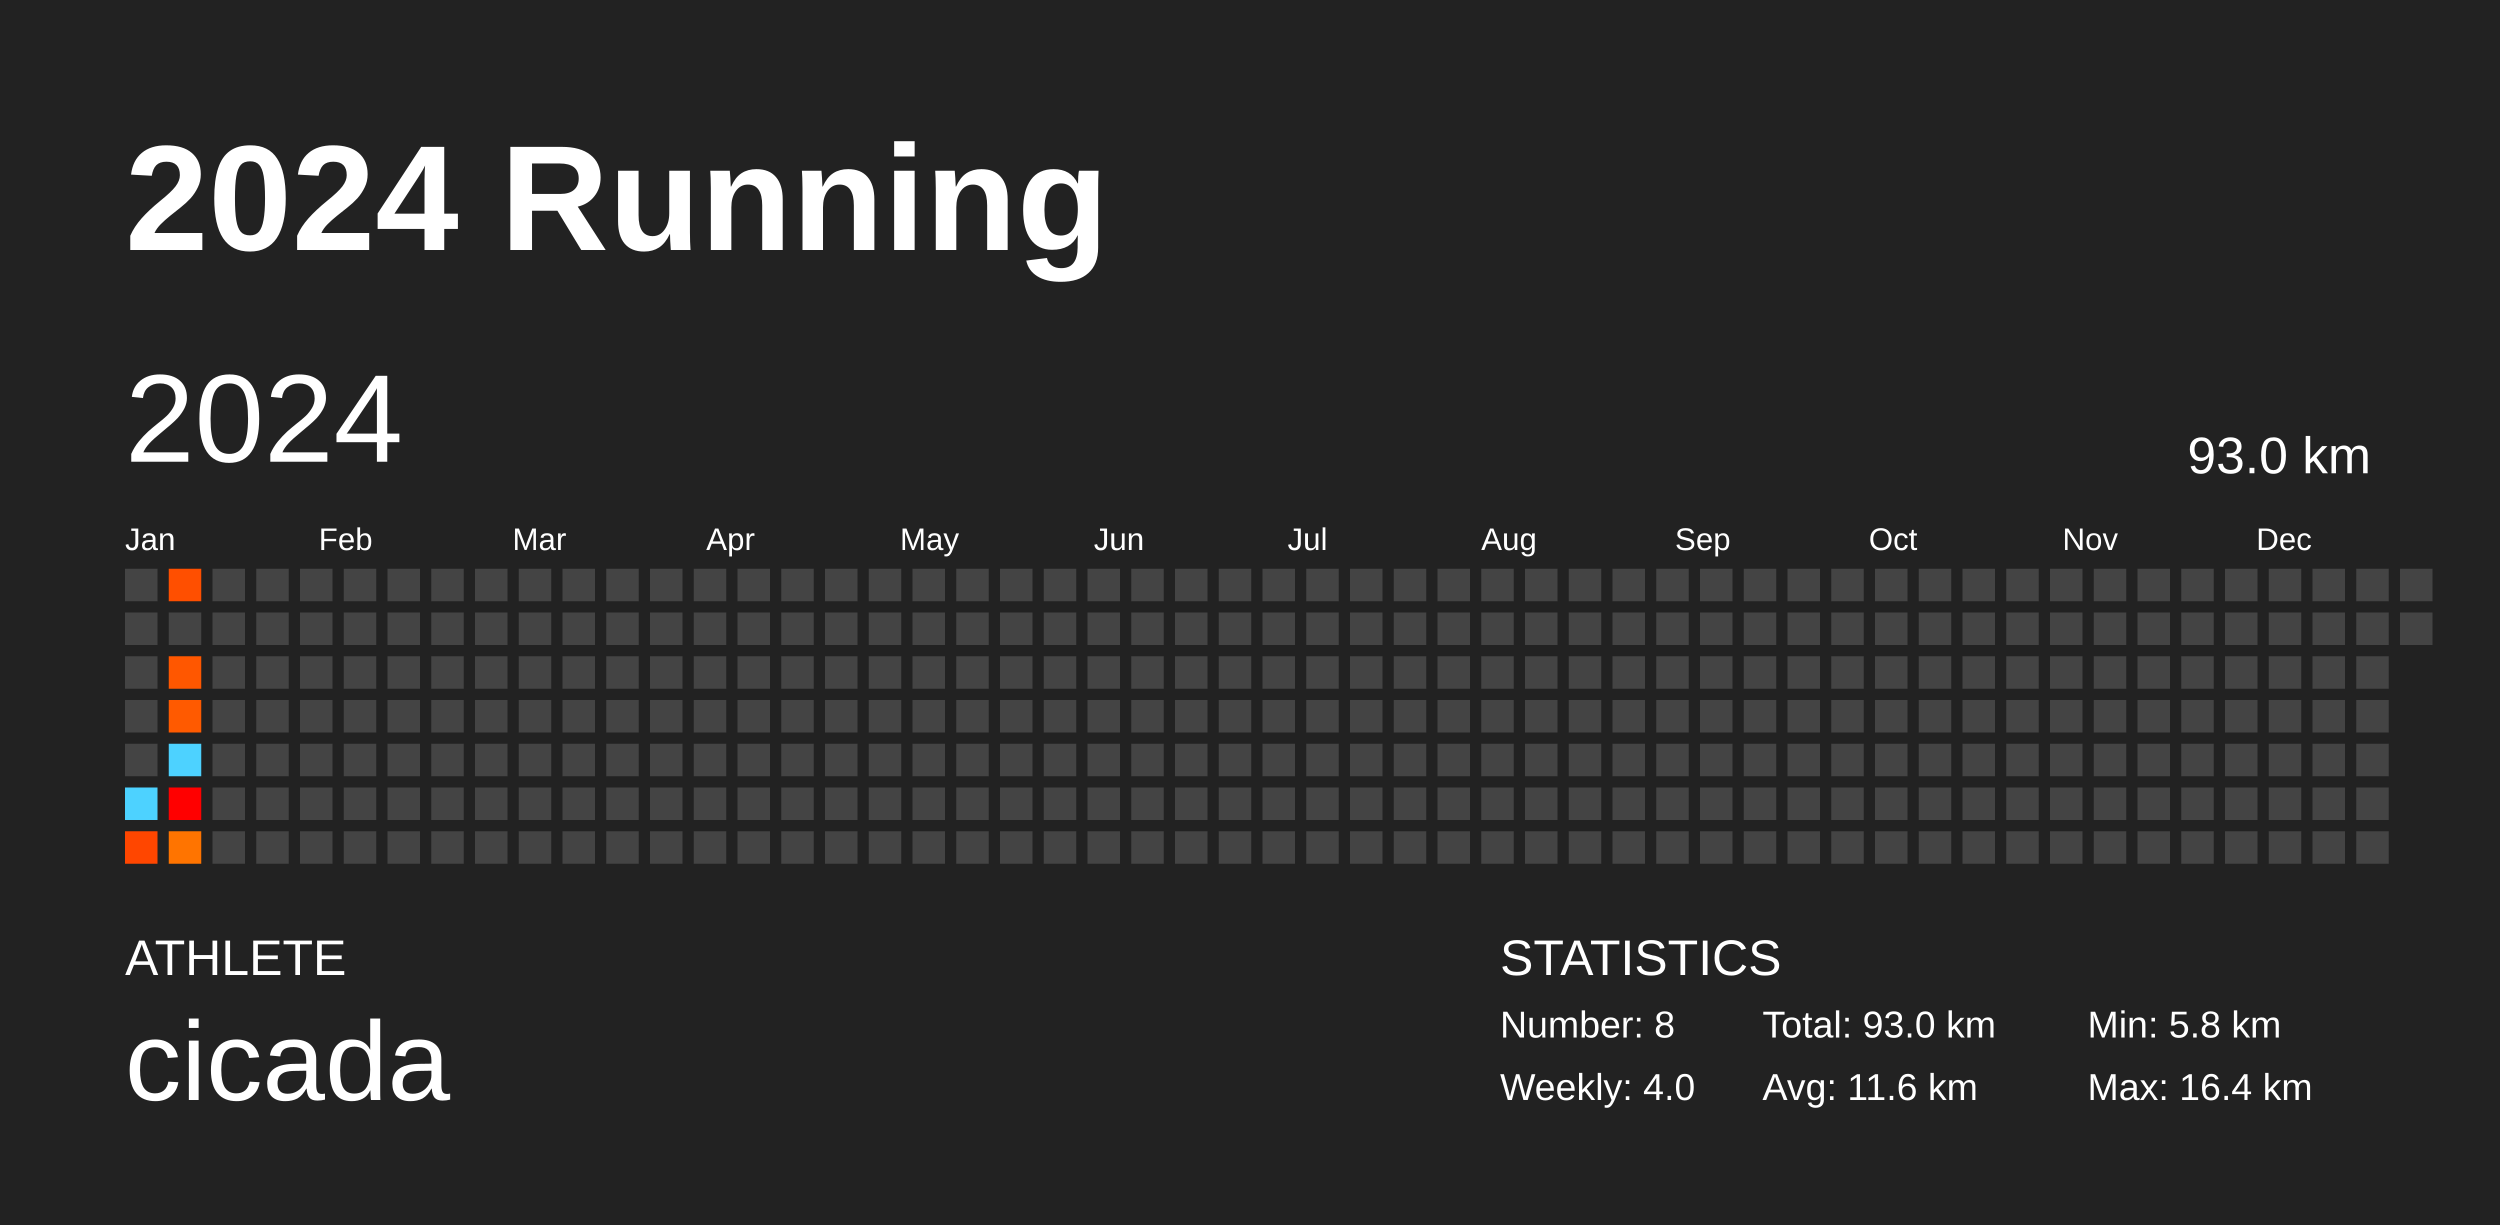
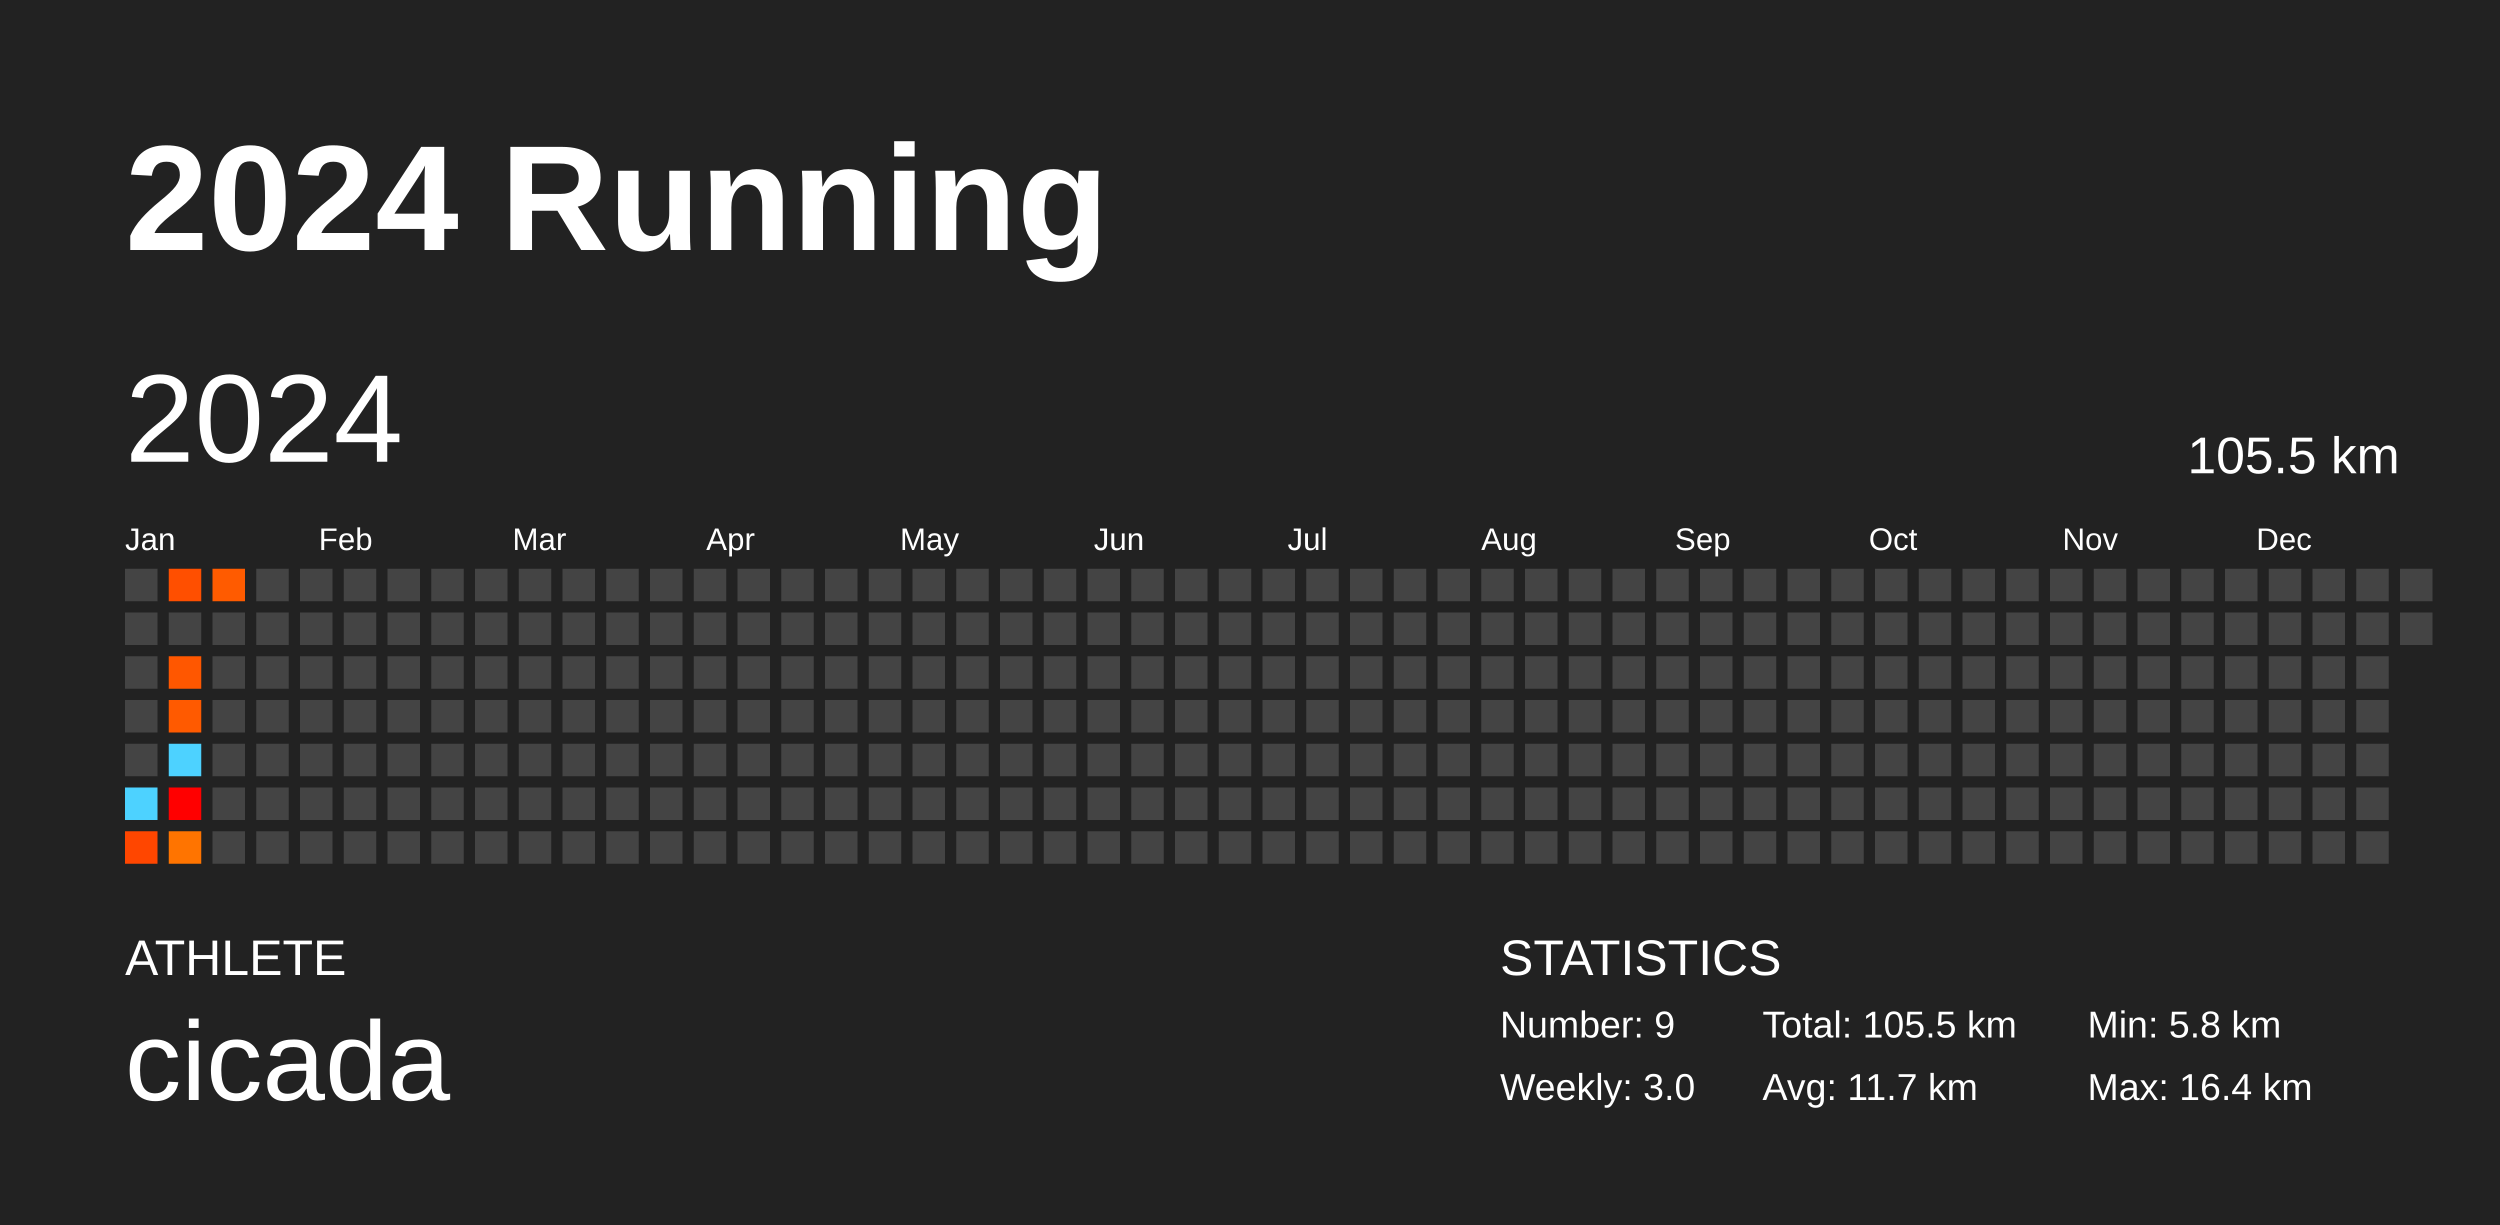
<svg xmlns="http://www.w3.org/2000/svg" baseProfile="full" height="98mm" version="1.1" viewBox="0,0,200,98" width="200mm">
  <defs />
  <rect fill="#222222" height="98" width="200" x="0" y="0" />
  <text fill="#FFFFFF" style="font-size:12px; font-family:Arial; font-weight:bold;" x="10" y="20">2024 Running</text>
  <text fill="#FFFFFF" style="font-size:4px; font-family:Arial" x="10" y="78">ATHLETE</text>
  <text fill="#FFFFFF" style="font-size:9px; font-family:Arial" x="10" y="88">cicada</text>
  <text fill="#FFFFFF" style="font-size:4px; font-family:Arial" x="120" y="78">STATISTICS</text>
-   <text fill="#FFFFFF" style="font-size:3px; font-family:Arial" x="120" y="83">Number: 8</text>
-   <text fill="#FFFFFF" style="font-size:3px; font-family:Arial" x="120" y="88">Weekly: 4.0</text>
-   <text fill="#FFFFFF" style="font-size:3px; font-family:Arial" x="141" y="83">Total: 93.0 km</text>
-   <text fill="#FFFFFF" style="font-size:3px; font-family:Arial" x="141" y="88">Avg: 11.6 km</text>
+   <text fill="#FFFFFF" style="font-size:3px; font-family:Arial" x="120" y="83">Number: 9</text>
+   <text fill="#FFFFFF" style="font-size:3px; font-family:Arial" x="120" y="88">Weekly: 3.0</text>
+   <text fill="#FFFFFF" style="font-size:3px; font-family:Arial" x="141" y="83">Total: 105.5 km</text>
+   <text fill="#FFFFFF" style="font-size:3px; font-family:Arial" x="141" y="88">Avg: 11.7 km</text>
  <text fill="#FFFFFF" style="font-size:3px; font-family:Arial" x="167" y="83">Min: 5.8 km</text>
  <text fill="#FFFFFF" style="font-size:3px; font-family:Arial" x="167" y="88">Max: 16.4 km</text>
  <text dominant-baseline="hanging" fill="#FFFFFF" style="font-size:10.0px; font-family:Arial;" x="10" y="30">2024</text>
-   <text dominant-baseline="hanging" fill="#FFFFFF" style="font-size:4.125px; font-family:Arial;" x="175" y="35">93.0 km</text>
+   <text dominant-baseline="hanging" fill="#FFFFFF" style="font-size:4.125px; font-family:Arial;" x="175" y="35">105.5 km</text>
  <text fill="#FFFFFF" style="font-size:2.5px; font-family:Arial" x="10.0" y="44">Jan</text>
  <text fill="#FFFFFF" style="font-size:2.5px; font-family:Arial" x="25.5" y="44">Feb</text>
  <text fill="#FFFFFF" style="font-size:2.5px; font-family:Arial" x="41.0" y="44">Mar</text>
  <text fill="#FFFFFF" style="font-size:2.5px; font-family:Arial" x="56.5" y="44">Apr</text>
  <text fill="#FFFFFF" style="font-size:2.5px; font-family:Arial" x="72.0" y="44">May</text>
  <text fill="#FFFFFF" style="font-size:2.5px; font-family:Arial" x="87.5" y="44">Jun</text>
  <text fill="#FFFFFF" style="font-size:2.5px; font-family:Arial" x="103.0" y="44">Jul</text>
  <text fill="#FFFFFF" style="font-size:2.5px; font-family:Arial" x="118.5" y="44">Aug</text>
  <text fill="#FFFFFF" style="font-size:2.5px; font-family:Arial" x="134.0" y="44">Sep</text>
  <text fill="#FFFFFF" style="font-size:2.5px; font-family:Arial" x="149.5" y="44">Oct</text>
  <text fill="#FFFFFF" style="font-size:2.5px; font-family:Arial" x="165.0" y="44">Nov</text>
  <text fill="#FFFFFF" style="font-size:2.5px; font-family:Arial" x="180.5" y="44">Dec</text>
  <rect fill="#444444" height="2.6" width="2.6" x="10.0" y="45.5" />
  <rect fill="#444444" height="2.6" width="2.6" x="10.0" y="49.0" />
  <rect fill="#444444" height="2.6" width="2.6" x="10.0" y="52.5" />
  <rect fill="#444444" height="2.6" width="2.6" x="10.0" y="56.0" />
  <rect fill="#444444" height="2.6" width="2.6" x="10.0" y="59.5" />
  <rect fill="#4dd2ff" height="2.6" width="2.6" x="10.0" y="63.0" />
  <rect fill="#ff4600" height="2.6" width="2.6" x="10.0" y="66.5" />
  <rect fill="#ff4f00" height="2.6" width="2.6" x="13.5" y="45.5" />
  <rect fill="#444444" height="2.6" width="2.6" x="13.5" y="49.0" />
  <rect fill="#ff5700" height="2.6" width="2.6" x="13.5" y="52.5" />
  <rect fill="#ff5a00" height="2.6" width="2.6" x="13.5" y="56.0" />
  <rect fill="#4dd2ff" height="2.6" width="2.6" x="13.5" y="59.5" />
  <rect fill="#ff0000" height="2.6" width="2.6" x="13.5" y="63.0" />
  <rect fill="#ff7400" height="2.6" width="2.6" x="13.5" y="66.5" />
-   <rect fill="#444444" height="2.6" width="2.6" x="17.0" y="45.5" />
+   <rect fill="#ff5b00" height="2.6" width="2.6" x="17.0" y="45.5" />
  <rect fill="#444444" height="2.6" width="2.6" x="17.0" y="49.0" />
  <rect fill="#444444" height="2.6" width="2.6" x="17.0" y="52.5" />
  <rect fill="#444444" height="2.6" width="2.6" x="17.0" y="56.0" />
  <rect fill="#444444" height="2.6" width="2.6" x="17.0" y="59.5" />
  <rect fill="#444444" height="2.6" width="2.6" x="17.0" y="63.0" />
  <rect fill="#444444" height="2.6" width="2.6" x="17.0" y="66.5" />
  <rect fill="#444444" height="2.6" width="2.6" x="20.5" y="45.5" />
  <rect fill="#444444" height="2.6" width="2.6" x="20.5" y="49.0" />
  <rect fill="#444444" height="2.6" width="2.6" x="20.5" y="52.5" />
  <rect fill="#444444" height="2.6" width="2.6" x="20.5" y="56.0" />
  <rect fill="#444444" height="2.6" width="2.6" x="20.5" y="59.5" />
  <rect fill="#444444" height="2.6" width="2.6" x="20.5" y="63.0" />
  <rect fill="#444444" height="2.6" width="2.6" x="20.5" y="66.5" />
  <rect fill="#444444" height="2.6" width="2.6" x="24.0" y="45.5" />
  <rect fill="#444444" height="2.6" width="2.6" x="24.0" y="49.0" />
  <rect fill="#444444" height="2.6" width="2.6" x="24.0" y="52.5" />
  <rect fill="#444444" height="2.6" width="2.6" x="24.0" y="56.0" />
  <rect fill="#444444" height="2.6" width="2.6" x="24.0" y="59.5" />
  <rect fill="#444444" height="2.6" width="2.6" x="24.0" y="63.0" />
  <rect fill="#444444" height="2.6" width="2.6" x="24.0" y="66.5" />
  <rect fill="#444444" height="2.6" width="2.6" x="27.5" y="45.5" />
  <rect fill="#444444" height="2.6" width="2.6" x="27.5" y="49.0" />
  <rect fill="#444444" height="2.6" width="2.6" x="27.5" y="52.5" />
  <rect fill="#444444" height="2.6" width="2.6" x="27.5" y="56.0" />
  <rect fill="#444444" height="2.6" width="2.6" x="27.5" y="59.5" />
  <rect fill="#444444" height="2.6" width="2.6" x="27.5" y="63.0" />
  <rect fill="#444444" height="2.6" width="2.6" x="27.5" y="66.5" />
  <rect fill="#444444" height="2.6" width="2.6" x="31.0" y="45.5" />
  <rect fill="#444444" height="2.6" width="2.6" x="31.0" y="49.0" />
  <rect fill="#444444" height="2.6" width="2.6" x="31.0" y="52.5" />
  <rect fill="#444444" height="2.6" width="2.6" x="31.0" y="56.0" />
  <rect fill="#444444" height="2.6" width="2.6" x="31.0" y="59.5" />
  <rect fill="#444444" height="2.6" width="2.6" x="31.0" y="63.0" />
  <rect fill="#444444" height="2.6" width="2.6" x="31.0" y="66.5" />
  <rect fill="#444444" height="2.6" width="2.6" x="34.5" y="45.5" />
  <rect fill="#444444" height="2.6" width="2.6" x="34.5" y="49.0" />
  <rect fill="#444444" height="2.6" width="2.6" x="34.5" y="52.5" />
  <rect fill="#444444" height="2.6" width="2.6" x="34.5" y="56.0" />
  <rect fill="#444444" height="2.6" width="2.6" x="34.5" y="59.5" />
  <rect fill="#444444" height="2.6" width="2.6" x="34.5" y="63.0" />
  <rect fill="#444444" height="2.6" width="2.6" x="34.5" y="66.5" />
  <rect fill="#444444" height="2.6" width="2.6" x="38.0" y="45.5" />
  <rect fill="#444444" height="2.6" width="2.6" x="38.0" y="49.0" />
  <rect fill="#444444" height="2.6" width="2.6" x="38.0" y="52.5" />
  <rect fill="#444444" height="2.6" width="2.6" x="38.0" y="56.0" />
  <rect fill="#444444" height="2.6" width="2.6" x="38.0" y="59.5" />
  <rect fill="#444444" height="2.6" width="2.6" x="38.0" y="63.0" />
  <rect fill="#444444" height="2.6" width="2.6" x="38.0" y="66.5" />
  <rect fill="#444444" height="2.6" width="2.6" x="41.5" y="45.5" />
  <rect fill="#444444" height="2.6" width="2.6" x="41.5" y="49.0" />
  <rect fill="#444444" height="2.6" width="2.6" x="41.5" y="52.5" />
  <rect fill="#444444" height="2.6" width="2.6" x="41.5" y="56.0" />
  <rect fill="#444444" height="2.6" width="2.6" x="41.5" y="59.5" />
  <rect fill="#444444" height="2.6" width="2.6" x="41.5" y="63.0" />
  <rect fill="#444444" height="2.6" width="2.6" x="41.5" y="66.5" />
  <rect fill="#444444" height="2.6" width="2.6" x="45.0" y="45.5" />
  <rect fill="#444444" height="2.6" width="2.6" x="45.0" y="49.0" />
  <rect fill="#444444" height="2.6" width="2.6" x="45.0" y="52.5" />
  <rect fill="#444444" height="2.6" width="2.6" x="45.0" y="56.0" />
  <rect fill="#444444" height="2.6" width="2.6" x="45.0" y="59.5" />
  <rect fill="#444444" height="2.6" width="2.6" x="45.0" y="63.0" />
  <rect fill="#444444" height="2.6" width="2.6" x="45.0" y="66.5" />
  <rect fill="#444444" height="2.6" width="2.6" x="48.5" y="45.5" />
  <rect fill="#444444" height="2.6" width="2.6" x="48.5" y="49.0" />
  <rect fill="#444444" height="2.6" width="2.6" x="48.5" y="52.5" />
  <rect fill="#444444" height="2.6" width="2.6" x="48.5" y="56.0" />
  <rect fill="#444444" height="2.6" width="2.6" x="48.5" y="59.5" />
  <rect fill="#444444" height="2.6" width="2.6" x="48.5" y="63.0" />
  <rect fill="#444444" height="2.6" width="2.6" x="48.5" y="66.5" />
  <rect fill="#444444" height="2.6" width="2.6" x="52.0" y="45.5" />
  <rect fill="#444444" height="2.6" width="2.6" x="52.0" y="49.0" />
  <rect fill="#444444" height="2.6" width="2.6" x="52.0" y="52.5" />
  <rect fill="#444444" height="2.6" width="2.6" x="52.0" y="56.0" />
  <rect fill="#444444" height="2.6" width="2.6" x="52.0" y="59.5" />
  <rect fill="#444444" height="2.6" width="2.6" x="52.0" y="63.0" />
  <rect fill="#444444" height="2.6" width="2.6" x="52.0" y="66.5" />
  <rect fill="#444444" height="2.6" width="2.6" x="55.5" y="45.5" />
  <rect fill="#444444" height="2.6" width="2.6" x="55.5" y="49.0" />
  <rect fill="#444444" height="2.6" width="2.6" x="55.5" y="52.5" />
  <rect fill="#444444" height="2.6" width="2.6" x="55.5" y="56.0" />
  <rect fill="#444444" height="2.6" width="2.6" x="55.5" y="59.5" />
  <rect fill="#444444" height="2.6" width="2.6" x="55.5" y="63.0" />
  <rect fill="#444444" height="2.6" width="2.6" x="55.5" y="66.5" />
  <rect fill="#444444" height="2.6" width="2.6" x="59.0" y="45.5" />
  <rect fill="#444444" height="2.6" width="2.6" x="59.0" y="49.0" />
  <rect fill="#444444" height="2.6" width="2.6" x="59.0" y="52.5" />
  <rect fill="#444444" height="2.6" width="2.6" x="59.0" y="56.0" />
  <rect fill="#444444" height="2.6" width="2.6" x="59.0" y="59.5" />
  <rect fill="#444444" height="2.6" width="2.6" x="59.0" y="63.0" />
  <rect fill="#444444" height="2.6" width="2.6" x="59.0" y="66.5" />
  <rect fill="#444444" height="2.6" width="2.6" x="62.5" y="45.5" />
  <rect fill="#444444" height="2.6" width="2.6" x="62.5" y="49.0" />
  <rect fill="#444444" height="2.6" width="2.6" x="62.5" y="52.5" />
  <rect fill="#444444" height="2.6" width="2.6" x="62.5" y="56.0" />
  <rect fill="#444444" height="2.6" width="2.6" x="62.5" y="59.5" />
  <rect fill="#444444" height="2.6" width="2.6" x="62.5" y="63.0" />
  <rect fill="#444444" height="2.6" width="2.6" x="62.5" y="66.5" />
  <rect fill="#444444" height="2.6" width="2.6" x="66.0" y="45.5" />
  <rect fill="#444444" height="2.6" width="2.6" x="66.0" y="49.0" />
  <rect fill="#444444" height="2.6" width="2.6" x="66.0" y="52.5" />
  <rect fill="#444444" height="2.6" width="2.6" x="66.0" y="56.0" />
  <rect fill="#444444" height="2.6" width="2.6" x="66.0" y="59.5" />
  <rect fill="#444444" height="2.6" width="2.6" x="66.0" y="63.0" />
  <rect fill="#444444" height="2.6" width="2.6" x="66.0" y="66.5" />
  <rect fill="#444444" height="2.6" width="2.6" x="69.5" y="45.5" />
  <rect fill="#444444" height="2.6" width="2.6" x="69.5" y="49.0" />
  <rect fill="#444444" height="2.6" width="2.6" x="69.5" y="52.5" />
  <rect fill="#444444" height="2.6" width="2.6" x="69.5" y="56.0" />
  <rect fill="#444444" height="2.6" width="2.6" x="69.5" y="59.5" />
  <rect fill="#444444" height="2.6" width="2.6" x="69.5" y="63.0" />
  <rect fill="#444444" height="2.6" width="2.6" x="69.5" y="66.5" />
  <rect fill="#444444" height="2.6" width="2.6" x="73.0" y="45.5" />
  <rect fill="#444444" height="2.6" width="2.6" x="73.0" y="49.0" />
  <rect fill="#444444" height="2.6" width="2.6" x="73.0" y="52.5" />
  <rect fill="#444444" height="2.6" width="2.6" x="73.0" y="56.0" />
  <rect fill="#444444" height="2.6" width="2.6" x="73.0" y="59.5" />
  <rect fill="#444444" height="2.6" width="2.6" x="73.0" y="63.0" />
  <rect fill="#444444" height="2.6" width="2.6" x="73.0" y="66.5" />
  <rect fill="#444444" height="2.6" width="2.6" x="76.5" y="45.5" />
  <rect fill="#444444" height="2.6" width="2.6" x="76.5" y="49.0" />
  <rect fill="#444444" height="2.6" width="2.6" x="76.5" y="52.5" />
  <rect fill="#444444" height="2.6" width="2.6" x="76.5" y="56.0" />
  <rect fill="#444444" height="2.6" width="2.6" x="76.5" y="59.5" />
  <rect fill="#444444" height="2.6" width="2.6" x="76.5" y="63.0" />
  <rect fill="#444444" height="2.6" width="2.6" x="76.5" y="66.5" />
  <rect fill="#444444" height="2.6" width="2.6" x="80.0" y="45.5" />
  <rect fill="#444444" height="2.6" width="2.6" x="80.0" y="49.0" />
  <rect fill="#444444" height="2.6" width="2.6" x="80.0" y="52.5" />
  <rect fill="#444444" height="2.6" width="2.6" x="80.0" y="56.0" />
  <rect fill="#444444" height="2.6" width="2.6" x="80.0" y="59.5" />
  <rect fill="#444444" height="2.6" width="2.6" x="80.0" y="63.0" />
  <rect fill="#444444" height="2.6" width="2.6" x="80.0" y="66.5" />
  <rect fill="#444444" height="2.6" width="2.6" x="83.5" y="45.5" />
  <rect fill="#444444" height="2.6" width="2.6" x="83.5" y="49.0" />
  <rect fill="#444444" height="2.6" width="2.6" x="83.5" y="52.5" />
  <rect fill="#444444" height="2.6" width="2.6" x="83.5" y="56.0" />
  <rect fill="#444444" height="2.6" width="2.6" x="83.5" y="59.5" />
  <rect fill="#444444" height="2.6" width="2.6" x="83.5" y="63.0" />
  <rect fill="#444444" height="2.6" width="2.6" x="83.5" y="66.5" />
  <rect fill="#444444" height="2.6" width="2.6" x="87.0" y="45.5" />
  <rect fill="#444444" height="2.6" width="2.6" x="87.0" y="49.0" />
  <rect fill="#444444" height="2.6" width="2.6" x="87.0" y="52.5" />
  <rect fill="#444444" height="2.6" width="2.6" x="87.0" y="56.0" />
  <rect fill="#444444" height="2.6" width="2.6" x="87.0" y="59.5" />
  <rect fill="#444444" height="2.6" width="2.6" x="87.0" y="63.0" />
  <rect fill="#444444" height="2.6" width="2.6" x="87.0" y="66.5" />
  <rect fill="#444444" height="2.6" width="2.6" x="90.5" y="45.5" />
  <rect fill="#444444" height="2.6" width="2.6" x="90.5" y="49.0" />
  <rect fill="#444444" height="2.6" width="2.6" x="90.5" y="52.5" />
  <rect fill="#444444" height="2.6" width="2.6" x="90.5" y="56.0" />
  <rect fill="#444444" height="2.6" width="2.6" x="90.5" y="59.5" />
  <rect fill="#444444" height="2.6" width="2.6" x="90.5" y="63.0" />
  <rect fill="#444444" height="2.6" width="2.6" x="90.5" y="66.5" />
  <rect fill="#444444" height="2.6" width="2.6" x="94.0" y="45.5" />
  <rect fill="#444444" height="2.6" width="2.6" x="94.0" y="49.0" />
  <rect fill="#444444" height="2.6" width="2.6" x="94.0" y="52.5" />
  <rect fill="#444444" height="2.6" width="2.6" x="94.0" y="56.0" />
  <rect fill="#444444" height="2.6" width="2.6" x="94.0" y="59.5" />
  <rect fill="#444444" height="2.6" width="2.6" x="94.0" y="63.0" />
  <rect fill="#444444" height="2.6" width="2.6" x="94.0" y="66.5" />
  <rect fill="#444444" height="2.6" width="2.6" x="97.5" y="45.5" />
  <rect fill="#444444" height="2.6" width="2.6" x="97.5" y="49.0" />
  <rect fill="#444444" height="2.6" width="2.6" x="97.5" y="52.5" />
  <rect fill="#444444" height="2.6" width="2.6" x="97.5" y="56.0" />
  <rect fill="#444444" height="2.6" width="2.6" x="97.5" y="59.5" />
  <rect fill="#444444" height="2.6" width="2.6" x="97.5" y="63.0" />
  <rect fill="#444444" height="2.6" width="2.6" x="97.5" y="66.5" />
  <rect fill="#444444" height="2.6" width="2.6" x="101.0" y="45.5" />
  <rect fill="#444444" height="2.6" width="2.6" x="101.0" y="49.0" />
  <rect fill="#444444" height="2.6" width="2.6" x="101.0" y="52.5" />
  <rect fill="#444444" height="2.6" width="2.6" x="101.0" y="56.0" />
  <rect fill="#444444" height="2.6" width="2.6" x="101.0" y="59.5" />
  <rect fill="#444444" height="2.6" width="2.6" x="101.0" y="63.0" />
  <rect fill="#444444" height="2.6" width="2.6" x="101.0" y="66.5" />
  <rect fill="#444444" height="2.6" width="2.6" x="104.5" y="45.5" />
  <rect fill="#444444" height="2.6" width="2.6" x="104.5" y="49.0" />
  <rect fill="#444444" height="2.6" width="2.6" x="104.5" y="52.5" />
  <rect fill="#444444" height="2.6" width="2.6" x="104.5" y="56.0" />
  <rect fill="#444444" height="2.6" width="2.6" x="104.5" y="59.5" />
  <rect fill="#444444" height="2.6" width="2.6" x="104.5" y="63.0" />
  <rect fill="#444444" height="2.6" width="2.6" x="104.5" y="66.5" />
  <rect fill="#444444" height="2.6" width="2.6" x="108.0" y="45.5" />
  <rect fill="#444444" height="2.6" width="2.6" x="108.0" y="49.0" />
  <rect fill="#444444" height="2.6" width="2.6" x="108.0" y="52.5" />
  <rect fill="#444444" height="2.6" width="2.6" x="108.0" y="56.0" />
  <rect fill="#444444" height="2.6" width="2.6" x="108.0" y="59.5" />
  <rect fill="#444444" height="2.6" width="2.6" x="108.0" y="63.0" />
  <rect fill="#444444" height="2.6" width="2.6" x="108.0" y="66.5" />
  <rect fill="#444444" height="2.6" width="2.6" x="111.5" y="45.5" />
  <rect fill="#444444" height="2.6" width="2.6" x="111.5" y="49.0" />
  <rect fill="#444444" height="2.6" width="2.6" x="111.5" y="52.5" />
  <rect fill="#444444" height="2.6" width="2.6" x="111.5" y="56.0" />
  <rect fill="#444444" height="2.6" width="2.6" x="111.5" y="59.5" />
  <rect fill="#444444" height="2.6" width="2.6" x="111.5" y="63.0" />
  <rect fill="#444444" height="2.6" width="2.6" x="111.5" y="66.5" />
  <rect fill="#444444" height="2.6" width="2.6" x="115.0" y="45.5" />
  <rect fill="#444444" height="2.6" width="2.6" x="115.0" y="49.0" />
  <rect fill="#444444" height="2.6" width="2.6" x="115.0" y="52.5" />
  <rect fill="#444444" height="2.6" width="2.6" x="115.0" y="56.0" />
  <rect fill="#444444" height="2.6" width="2.6" x="115.0" y="59.5" />
  <rect fill="#444444" height="2.6" width="2.6" x="115.0" y="63.0" />
  <rect fill="#444444" height="2.6" width="2.6" x="115.0" y="66.5" />
  <rect fill="#444444" height="2.6" width="2.6" x="118.5" y="45.5" />
  <rect fill="#444444" height="2.6" width="2.6" x="118.5" y="49.0" />
  <rect fill="#444444" height="2.6" width="2.6" x="118.5" y="52.5" />
  <rect fill="#444444" height="2.6" width="2.6" x="118.5" y="56.0" />
  <rect fill="#444444" height="2.6" width="2.6" x="118.5" y="59.5" />
  <rect fill="#444444" height="2.6" width="2.6" x="118.5" y="63.0" />
  <rect fill="#444444" height="2.6" width="2.6" x="118.5" y="66.5" />
  <rect fill="#444444" height="2.6" width="2.6" x="122.0" y="45.5" />
  <rect fill="#444444" height="2.6" width="2.6" x="122.0" y="49.0" />
  <rect fill="#444444" height="2.6" width="2.6" x="122.0" y="52.5" />
  <rect fill="#444444" height="2.6" width="2.6" x="122.0" y="56.0" />
  <rect fill="#444444" height="2.6" width="2.6" x="122.0" y="59.5" />
  <rect fill="#444444" height="2.6" width="2.6" x="122.0" y="63.0" />
  <rect fill="#444444" height="2.6" width="2.6" x="122.0" y="66.5" />
  <rect fill="#444444" height="2.6" width="2.6" x="125.5" y="45.5" />
  <rect fill="#444444" height="2.6" width="2.6" x="125.5" y="49.0" />
  <rect fill="#444444" height="2.6" width="2.6" x="125.5" y="52.5" />
  <rect fill="#444444" height="2.6" width="2.6" x="125.5" y="56.0" />
  <rect fill="#444444" height="2.6" width="2.6" x="125.5" y="59.5" />
  <rect fill="#444444" height="2.6" width="2.6" x="125.5" y="63.0" />
  <rect fill="#444444" height="2.6" width="2.6" x="125.5" y="66.5" />
  <rect fill="#444444" height="2.6" width="2.6" x="129.0" y="45.5" />
  <rect fill="#444444" height="2.6" width="2.6" x="129.0" y="49.0" />
  <rect fill="#444444" height="2.6" width="2.6" x="129.0" y="52.5" />
  <rect fill="#444444" height="2.6" width="2.6" x="129.0" y="56.0" />
  <rect fill="#444444" height="2.6" width="2.6" x="129.0" y="59.5" />
  <rect fill="#444444" height="2.6" width="2.6" x="129.0" y="63.0" />
  <rect fill="#444444" height="2.6" width="2.6" x="129.0" y="66.5" />
  <rect fill="#444444" height="2.6" width="2.6" x="132.5" y="45.5" />
  <rect fill="#444444" height="2.6" width="2.6" x="132.5" y="49.0" />
  <rect fill="#444444" height="2.6" width="2.6" x="132.5" y="52.5" />
  <rect fill="#444444" height="2.6" width="2.6" x="132.5" y="56.0" />
  <rect fill="#444444" height="2.6" width="2.6" x="132.5" y="59.5" />
  <rect fill="#444444" height="2.6" width="2.6" x="132.5" y="63.0" />
  <rect fill="#444444" height="2.6" width="2.6" x="132.5" y="66.5" />
  <rect fill="#444444" height="2.6" width="2.6" x="136.0" y="45.5" />
  <rect fill="#444444" height="2.6" width="2.6" x="136.0" y="49.0" />
  <rect fill="#444444" height="2.6" width="2.6" x="136.0" y="52.5" />
  <rect fill="#444444" height="2.6" width="2.6" x="136.0" y="56.0" />
  <rect fill="#444444" height="2.6" width="2.6" x="136.0" y="59.5" />
  <rect fill="#444444" height="2.6" width="2.6" x="136.0" y="63.0" />
  <rect fill="#444444" height="2.6" width="2.6" x="136.0" y="66.5" />
  <rect fill="#444444" height="2.6" width="2.6" x="139.5" y="45.5" />
  <rect fill="#444444" height="2.6" width="2.6" x="139.5" y="49.0" />
  <rect fill="#444444" height="2.6" width="2.6" x="139.5" y="52.5" />
  <rect fill="#444444" height="2.6" width="2.6" x="139.5" y="56.0" />
  <rect fill="#444444" height="2.6" width="2.6" x="139.5" y="59.5" />
  <rect fill="#444444" height="2.6" width="2.6" x="139.5" y="63.0" />
  <rect fill="#444444" height="2.6" width="2.6" x="139.5" y="66.5" />
  <rect fill="#444444" height="2.6" width="2.6" x="143.0" y="45.5" />
  <rect fill="#444444" height="2.6" width="2.6" x="143.0" y="49.0" />
  <rect fill="#444444" height="2.6" width="2.6" x="143.0" y="52.5" />
  <rect fill="#444444" height="2.6" width="2.6" x="143.0" y="56.0" />
  <rect fill="#444444" height="2.6" width="2.6" x="143.0" y="59.5" />
  <rect fill="#444444" height="2.6" width="2.6" x="143.0" y="63.0" />
  <rect fill="#444444" height="2.6" width="2.6" x="143.0" y="66.5" />
  <rect fill="#444444" height="2.6" width="2.6" x="146.5" y="45.5" />
  <rect fill="#444444" height="2.6" width="2.6" x="146.5" y="49.0" />
  <rect fill="#444444" height="2.6" width="2.6" x="146.5" y="52.5" />
  <rect fill="#444444" height="2.6" width="2.6" x="146.5" y="56.0" />
  <rect fill="#444444" height="2.6" width="2.6" x="146.5" y="59.5" />
  <rect fill="#444444" height="2.6" width="2.6" x="146.5" y="63.0" />
  <rect fill="#444444" height="2.6" width="2.6" x="146.5" y="66.5" />
  <rect fill="#444444" height="2.6" width="2.6" x="150.0" y="45.5" />
  <rect fill="#444444" height="2.6" width="2.6" x="150.0" y="49.0" />
  <rect fill="#444444" height="2.6" width="2.6" x="150.0" y="52.5" />
  <rect fill="#444444" height="2.6" width="2.6" x="150.0" y="56.0" />
  <rect fill="#444444" height="2.6" width="2.6" x="150.0" y="59.5" />
  <rect fill="#444444" height="2.6" width="2.6" x="150.0" y="63.0" />
  <rect fill="#444444" height="2.6" width="2.6" x="150.0" y="66.5" />
  <rect fill="#444444" height="2.6" width="2.6" x="153.5" y="45.5" />
  <rect fill="#444444" height="2.6" width="2.6" x="153.5" y="49.0" />
  <rect fill="#444444" height="2.6" width="2.6" x="153.5" y="52.5" />
  <rect fill="#444444" height="2.6" width="2.6" x="153.5" y="56.0" />
  <rect fill="#444444" height="2.6" width="2.6" x="153.5" y="59.5" />
  <rect fill="#444444" height="2.6" width="2.6" x="153.5" y="63.0" />
  <rect fill="#444444" height="2.6" width="2.6" x="153.5" y="66.5" />
  <rect fill="#444444" height="2.6" width="2.6" x="157.0" y="45.5" />
  <rect fill="#444444" height="2.6" width="2.6" x="157.0" y="49.0" />
  <rect fill="#444444" height="2.6" width="2.6" x="157.0" y="52.5" />
  <rect fill="#444444" height="2.6" width="2.6" x="157.0" y="56.0" />
  <rect fill="#444444" height="2.6" width="2.6" x="157.0" y="59.5" />
  <rect fill="#444444" height="2.6" width="2.6" x="157.0" y="63.0" />
  <rect fill="#444444" height="2.6" width="2.6" x="157.0" y="66.5" />
  <rect fill="#444444" height="2.6" width="2.6" x="160.5" y="45.5" />
  <rect fill="#444444" height="2.6" width="2.6" x="160.5" y="49.0" />
  <rect fill="#444444" height="2.6" width="2.6" x="160.5" y="52.5" />
  <rect fill="#444444" height="2.6" width="2.6" x="160.5" y="56.0" />
  <rect fill="#444444" height="2.6" width="2.6" x="160.5" y="59.5" />
  <rect fill="#444444" height="2.6" width="2.6" x="160.5" y="63.0" />
  <rect fill="#444444" height="2.6" width="2.6" x="160.5" y="66.5" />
  <rect fill="#444444" height="2.6" width="2.6" x="164.0" y="45.5" />
  <rect fill="#444444" height="2.6" width="2.6" x="164.0" y="49.0" />
  <rect fill="#444444" height="2.6" width="2.6" x="164.0" y="52.5" />
  <rect fill="#444444" height="2.6" width="2.6" x="164.0" y="56.0" />
  <rect fill="#444444" height="2.6" width="2.6" x="164.0" y="59.5" />
  <rect fill="#444444" height="2.6" width="2.6" x="164.0" y="63.0" />
  <rect fill="#444444" height="2.6" width="2.6" x="164.0" y="66.5" />
  <rect fill="#444444" height="2.6" width="2.6" x="167.5" y="45.5" />
  <rect fill="#444444" height="2.6" width="2.6" x="167.5" y="49.0" />
  <rect fill="#444444" height="2.6" width="2.6" x="167.5" y="52.5" />
  <rect fill="#444444" height="2.6" width="2.6" x="167.5" y="56.0" />
  <rect fill="#444444" height="2.6" width="2.6" x="167.5" y="59.5" />
  <rect fill="#444444" height="2.6" width="2.6" x="167.5" y="63.0" />
  <rect fill="#444444" height="2.6" width="2.6" x="167.5" y="66.5" />
  <rect fill="#444444" height="2.6" width="2.6" x="171.0" y="45.5" />
  <rect fill="#444444" height="2.6" width="2.6" x="171.0" y="49.0" />
  <rect fill="#444444" height="2.6" width="2.6" x="171.0" y="52.5" />
  <rect fill="#444444" height="2.6" width="2.6" x="171.0" y="56.0" />
  <rect fill="#444444" height="2.6" width="2.6" x="171.0" y="59.5" />
  <rect fill="#444444" height="2.6" width="2.6" x="171.0" y="63.0" />
  <rect fill="#444444" height="2.6" width="2.6" x="171.0" y="66.5" />
  <rect fill="#444444" height="2.6" width="2.6" x="174.5" y="45.5" />
  <rect fill="#444444" height="2.6" width="2.6" x="174.5" y="49.0" />
  <rect fill="#444444" height="2.6" width="2.6" x="174.5" y="52.5" />
  <rect fill="#444444" height="2.6" width="2.6" x="174.5" y="56.0" />
  <rect fill="#444444" height="2.6" width="2.6" x="174.5" y="59.5" />
  <rect fill="#444444" height="2.6" width="2.6" x="174.5" y="63.0" />
  <rect fill="#444444" height="2.6" width="2.6" x="174.5" y="66.5" />
  <rect fill="#444444" height="2.6" width="2.6" x="178.0" y="45.5" />
  <rect fill="#444444" height="2.6" width="2.6" x="178.0" y="49.0" />
  <rect fill="#444444" height="2.6" width="2.6" x="178.0" y="52.5" />
  <rect fill="#444444" height="2.6" width="2.6" x="178.0" y="56.0" />
  <rect fill="#444444" height="2.6" width="2.6" x="178.0" y="59.5" />
  <rect fill="#444444" height="2.6" width="2.6" x="178.0" y="63.0" />
  <rect fill="#444444" height="2.6" width="2.6" x="178.0" y="66.5" />
  <rect fill="#444444" height="2.6" width="2.6" x="181.5" y="45.5" />
  <rect fill="#444444" height="2.6" width="2.6" x="181.5" y="49.0" />
  <rect fill="#444444" height="2.6" width="2.6" x="181.5" y="52.5" />
  <rect fill="#444444" height="2.6" width="2.6" x="181.5" y="56.0" />
  <rect fill="#444444" height="2.6" width="2.6" x="181.5" y="59.5" />
  <rect fill="#444444" height="2.6" width="2.6" x="181.5" y="63.0" />
  <rect fill="#444444" height="2.6" width="2.6" x="181.5" y="66.5" />
  <rect fill="#444444" height="2.6" width="2.6" x="185.0" y="45.5" />
  <rect fill="#444444" height="2.6" width="2.6" x="185.0" y="49.0" />
  <rect fill="#444444" height="2.6" width="2.6" x="185.0" y="52.5" />
  <rect fill="#444444" height="2.6" width="2.6" x="185.0" y="56.0" />
  <rect fill="#444444" height="2.6" width="2.6" x="185.0" y="59.5" />
  <rect fill="#444444" height="2.6" width="2.6" x="185.0" y="63.0" />
  <rect fill="#444444" height="2.6" width="2.6" x="185.0" y="66.5" />
  <rect fill="#444444" height="2.6" width="2.6" x="188.5" y="45.5" />
  <rect fill="#444444" height="2.6" width="2.6" x="188.5" y="49.0" />
  <rect fill="#444444" height="2.6" width="2.6" x="188.5" y="52.5" />
  <rect fill="#444444" height="2.6" width="2.6" x="188.5" y="56.0" />
  <rect fill="#444444" height="2.6" width="2.6" x="188.5" y="59.5" />
  <rect fill="#444444" height="2.6" width="2.6" x="188.5" y="63.0" />
  <rect fill="#444444" height="2.6" width="2.6" x="188.5" y="66.5" />
  <rect fill="#444444" height="2.6" width="2.6" x="192.0" y="45.5" />
  <rect fill="#444444" height="2.6" width="2.6" x="192.0" y="49.0" />
</svg>
